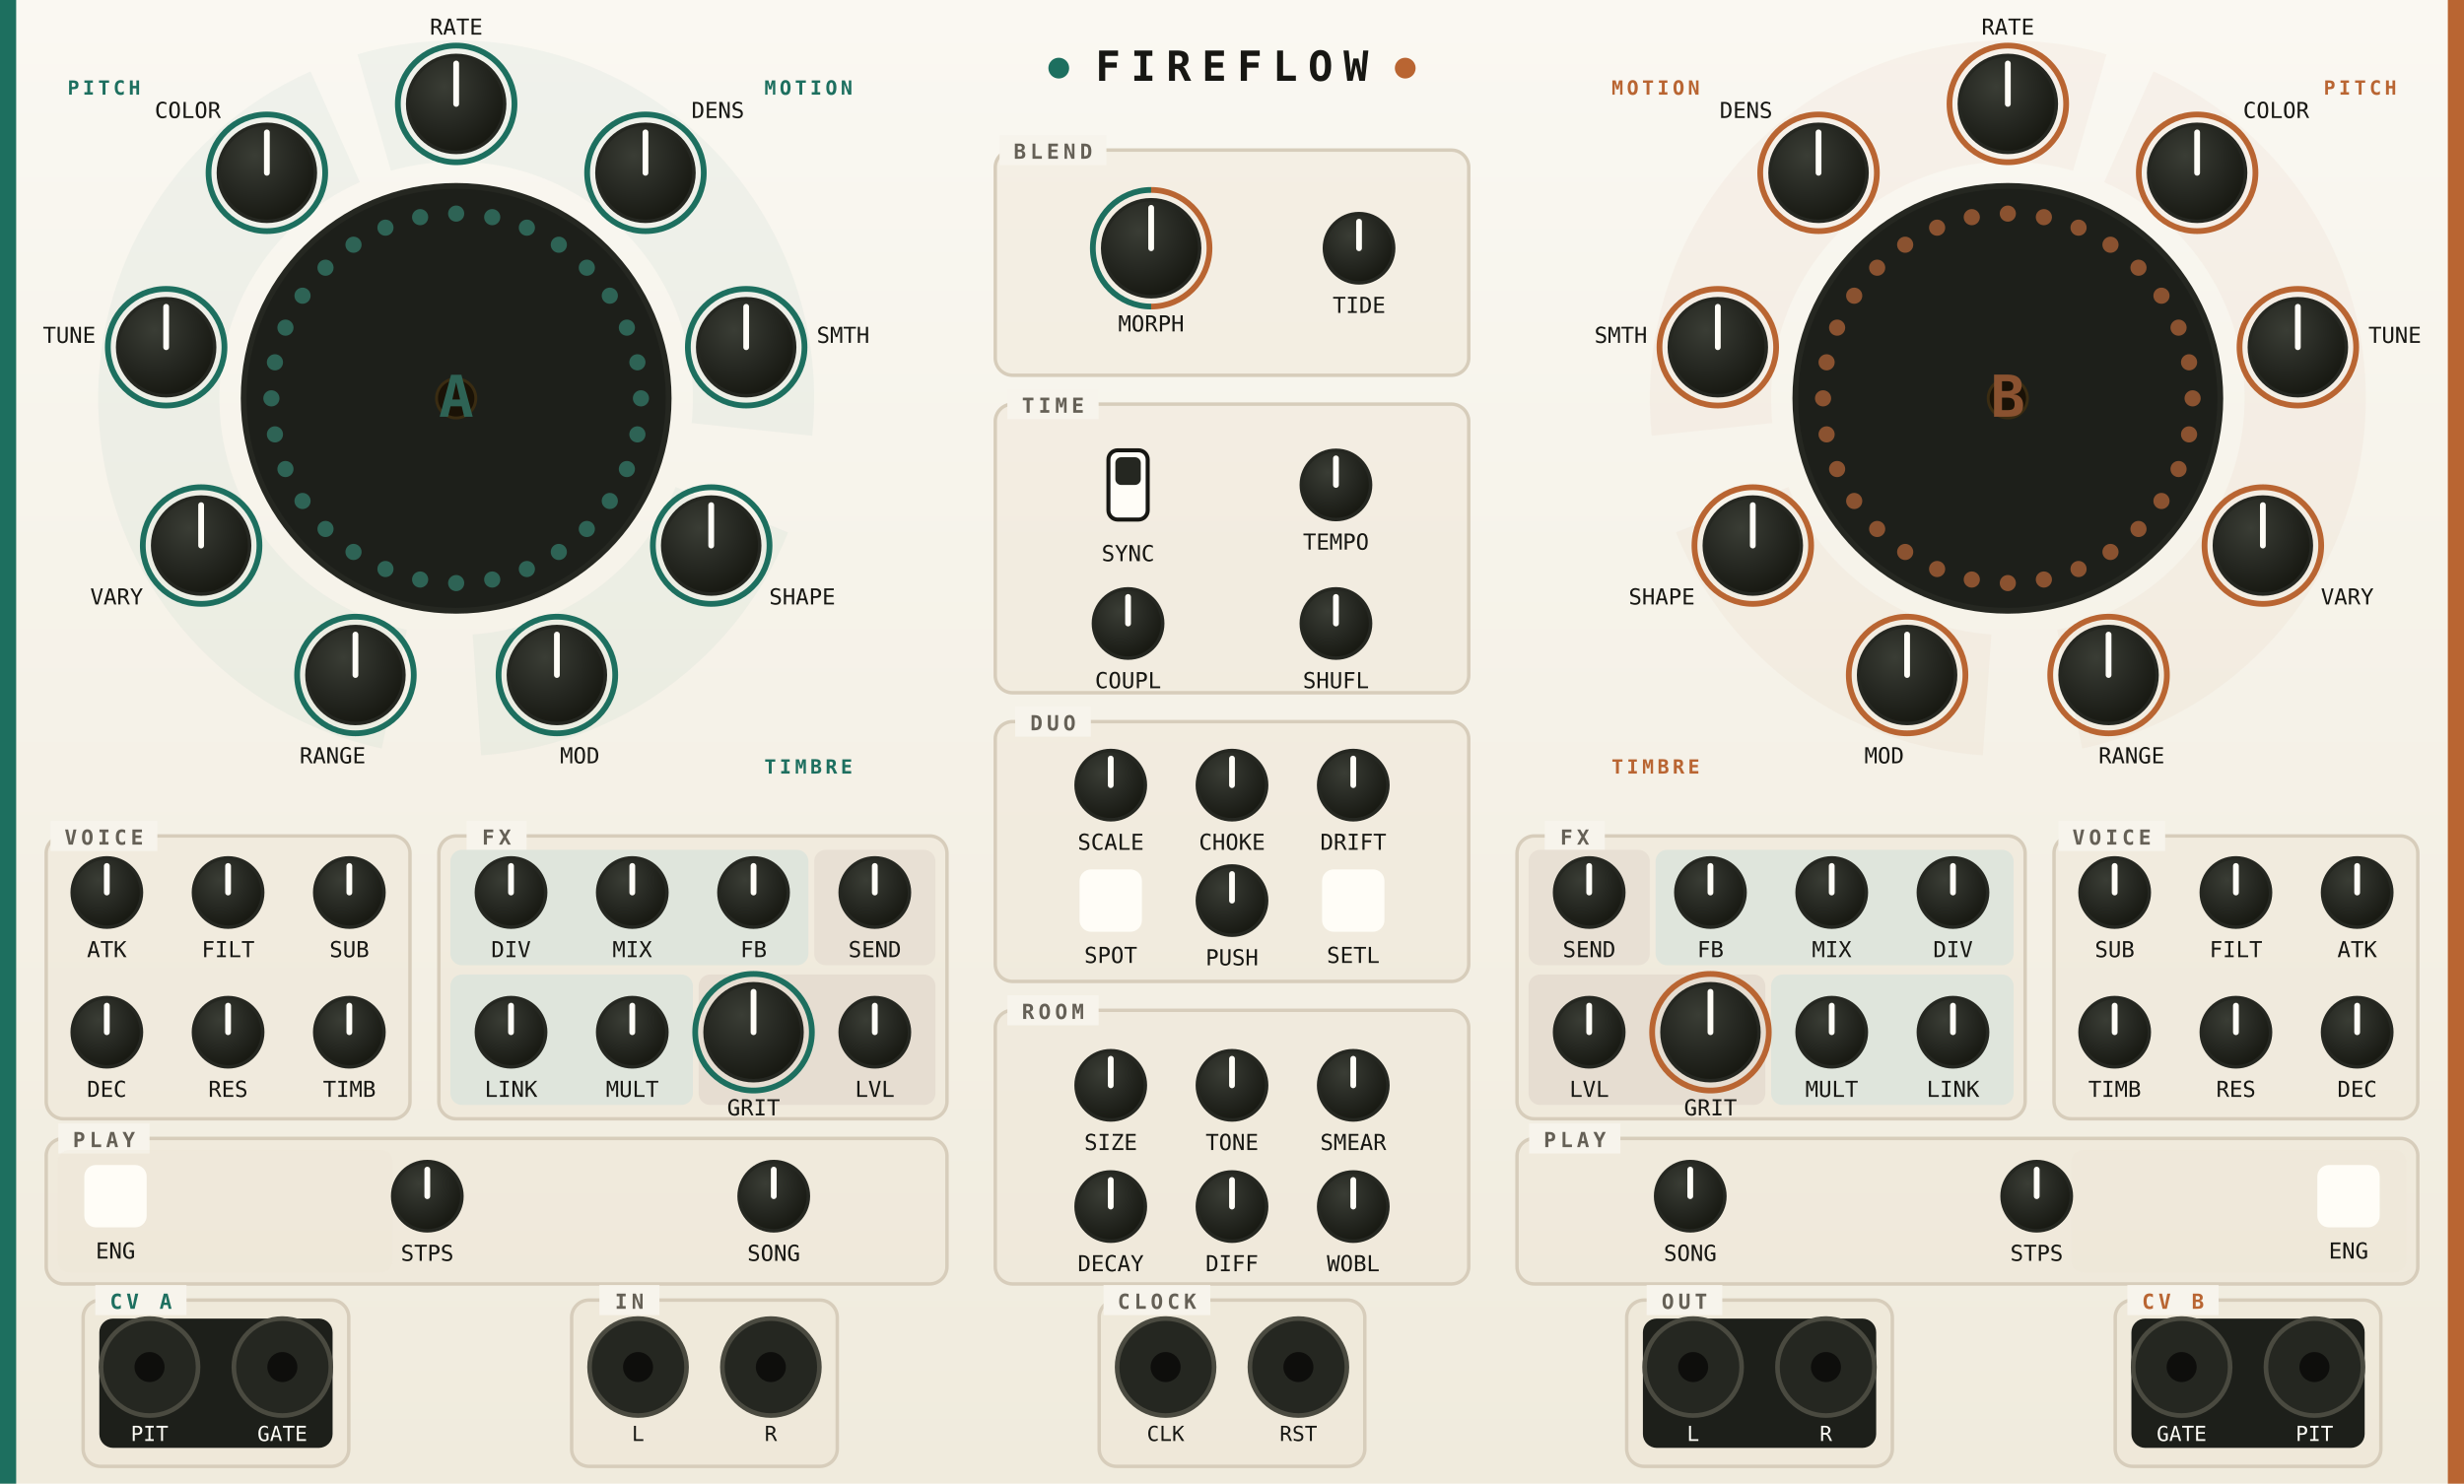
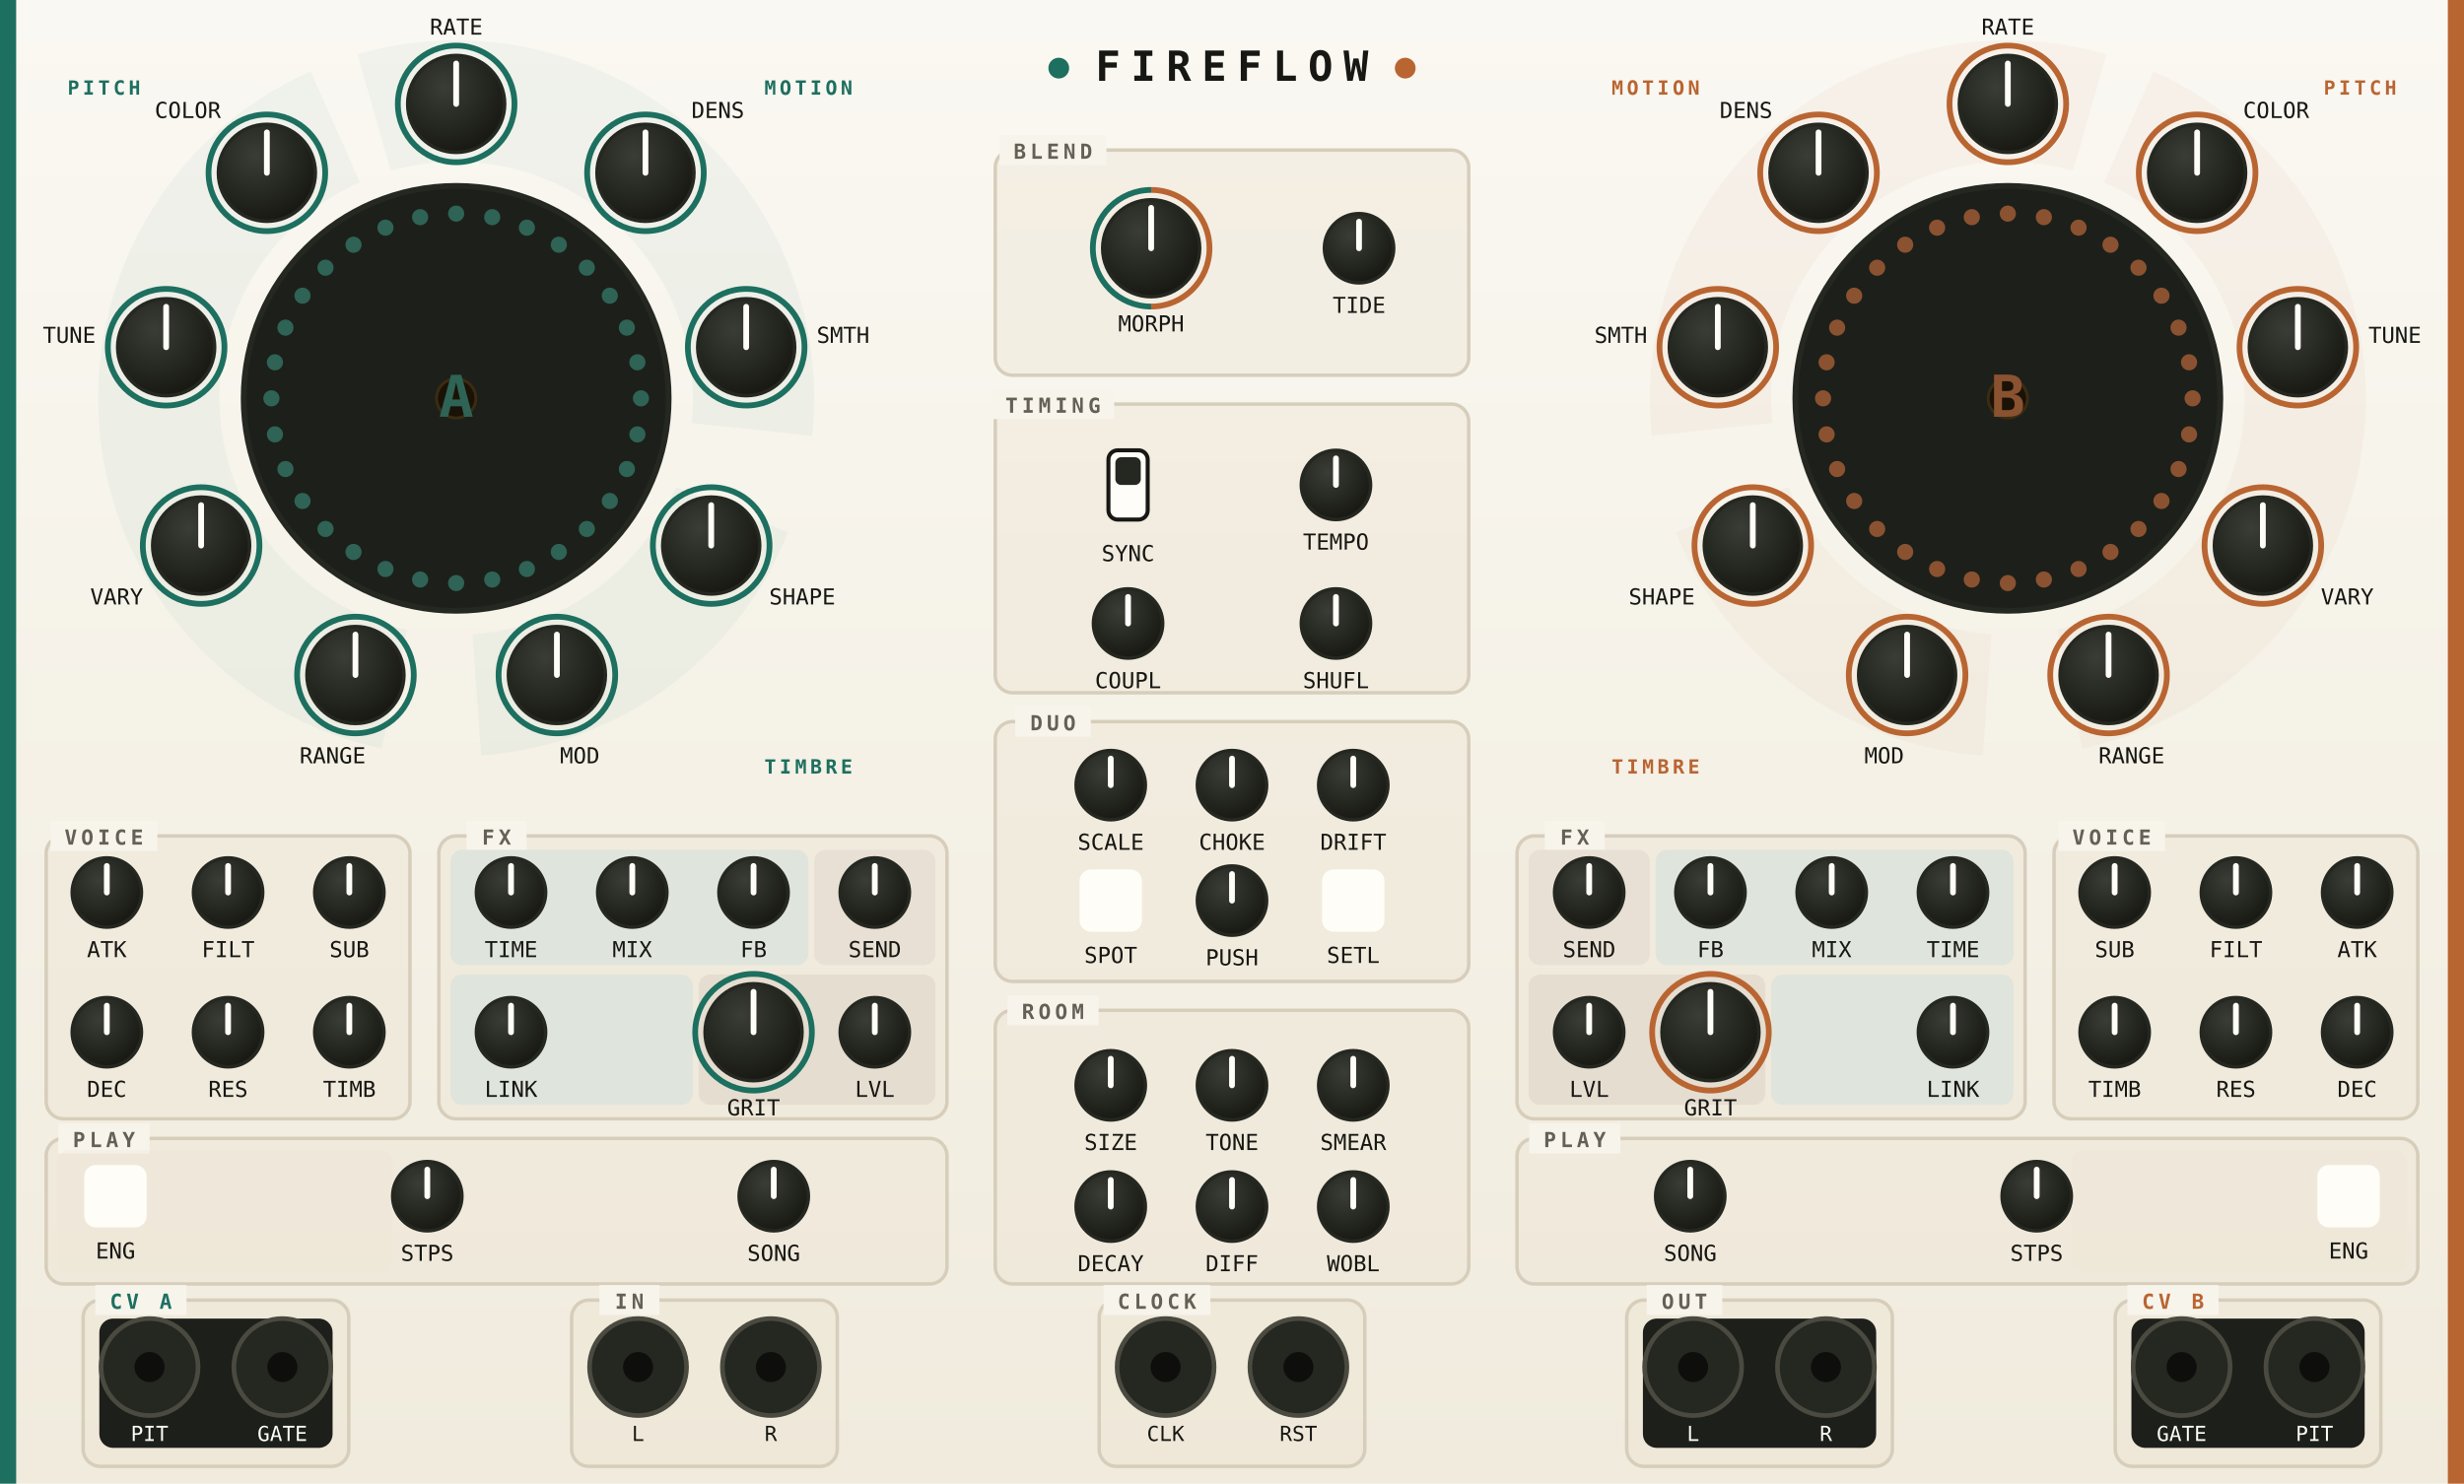
<svg xmlns="http://www.w3.org/2000/svg" width="213.360mm" height="128.500mm" viewBox="0 0 213.360 128.500">
  <defs>
    <radialGradient id="knobCap" cx="38%" cy="32%" r="75%">
      <stop offset="0%" stop-color="#3a3d35" />
      <stop offset="55%" stop-color="#252721" />
      <stop offset="100%" stop-color="#15160f" />
    </radialGradient>
    <linearGradient id="plate" x1="0" y1="0" x2="0" y2="1">
      <stop offset="0%" stop-color="#faf8f2" />
      <stop offset="100%" stop-color="#f0ebdd" />
    </linearGradient>
  </defs>
  <rect x="0" y="0" width="213.360" height="128.500" fill="url(#plate)" />
  <rect x="0" y="0" width="1.4" height="128.500" fill="#1d6f5f" />
  <rect x="211.960" y="0" width="1.4" height="128.500" fill="#b96532" />
  <path d="M 30.955 4.701 A 31.000 31.000 0 0 1 70.330 37.740 L 59.888 36.643 A 20.500 20.500 0 0 0 33.849 14.794 Z" fill="#1d6f5f" opacity="0.045" />
  <path d="M 68.243 46.113 A 31.000 31.000 0 0 1 41.662 65.424 L 40.930 54.950 A 20.500 20.500 0 0 0 58.507 42.179 Z" fill="#1d6f5f" opacity="0.045" />
  <path d="M 33.055 64.823 A 31.000 31.000 0 0 1 26.891 6.180 L 31.162 15.772 A 20.500 20.500 0 0 0 35.238 54.552 Z" fill="#1d6f5f" opacity="0.045" />
  <path d="M 143.030 37.740 A 31.000 31.000 0 0 1 182.405 4.701 L 179.511 14.794 A 20.500 20.500 0 0 0 153.472 36.643 Z" fill="#b96532" opacity="0.045" />
  <path d="M 171.698 65.424 A 31.000 31.000 0 0 1 145.117 46.113 L 154.853 42.179 A 20.500 20.500 0 0 0 172.430 54.950 Z" fill="#b96532" opacity="0.045" />
  <path d="M 186.469 6.180 A 31.000 31.000 0 0 1 180.305 64.823 L 178.122 54.552 A 20.500 20.500 0 0 0 182.198 15.772 Z" fill="#b96532" opacity="0.045" />
  <circle cx="39.500" cy="34.500" r="18.400" fill="#1d1f1a" stroke="#252721" stroke-width="0.5" />
  <circle cx="39.500" cy="18.500" r="0.7" fill="#2e6355" />
  <circle cx="42.621" cy="18.807" r="0.7" fill="#2e6355" />
  <circle cx="45.623" cy="19.718" r="0.7" fill="#2e6355" />
  <circle cx="48.389" cy="21.196" r="0.7" fill="#2e6355" />
  <circle cx="50.814" cy="23.186" r="0.7" fill="#2e6355" />
  <circle cx="52.804" cy="25.611" r="0.7" fill="#2e6355" />
  <circle cx="54.282" cy="28.377" r="0.7" fill="#2e6355" />
  <circle cx="55.193" cy="31.379" r="0.7" fill="#2e6355" />
  <circle cx="55.500" cy="34.500" r="0.7" fill="#2e6355" />
  <circle cx="55.193" cy="37.621" r="0.7" fill="#2e6355" />
  <circle cx="54.282" cy="40.623" r="0.7" fill="#2e6355" />
  <circle cx="52.804" cy="43.389" r="0.7" fill="#2e6355" />
  <circle cx="50.814" cy="45.814" r="0.7" fill="#2e6355" />
  <circle cx="48.389" cy="47.804" r="0.7" fill="#2e6355" />
  <circle cx="45.623" cy="49.282" r="0.7" fill="#2e6355" />
  <circle cx="42.621" cy="50.193" r="0.7" fill="#2e6355" />
  <circle cx="39.500" cy="50.500" r="0.7" fill="#2e6355" />
  <circle cx="36.379" cy="50.193" r="0.7" fill="#2e6355" />
  <circle cx="33.377" cy="49.282" r="0.7" fill="#2e6355" />
  <circle cx="30.611" cy="47.804" r="0.7" fill="#2e6355" />
  <circle cx="28.186" cy="45.814" r="0.7" fill="#2e6355" />
  <circle cx="26.196" cy="43.389" r="0.7" fill="#2e6355" />
  <circle cx="24.718" cy="40.623" r="0.7" fill="#2e6355" />
  <circle cx="23.807" cy="37.621" r="0.7" fill="#2e6355" />
  <circle cx="23.500" cy="34.500" r="0.7" fill="#2e6355" />
  <circle cx="23.807" cy="31.379" r="0.7" fill="#2e6355" />
  <circle cx="24.718" cy="28.377" r="0.7" fill="#2e6355" />
  <circle cx="26.196" cy="25.611" r="0.7" fill="#2e6355" />
  <circle cx="28.186" cy="23.186" r="0.7" fill="#2e6355" />
  <circle cx="30.611" cy="21.196" r="0.7" fill="#2e6355" />
  <circle cx="33.377" cy="19.718" r="0.7" fill="#2e6355" />
  <circle cx="36.379" cy="18.807" r="0.7" fill="#2e6355" />
  <circle cx="173.860" cy="34.500" r="18.400" fill="#1d1f1a" stroke="#252721" stroke-width="0.5" />
  <circle cx="173.860" cy="18.500" r="0.7" fill="#8a5230" />
  <circle cx="176.981" cy="18.807" r="0.7" fill="#8a5230" />
  <circle cx="179.983" cy="19.718" r="0.7" fill="#8a5230" />
  <circle cx="182.749" cy="21.196" r="0.7" fill="#8a5230" />
  <circle cx="185.174" cy="23.186" r="0.7" fill="#8a5230" />
  <circle cx="187.164" cy="25.611" r="0.7" fill="#8a5230" />
  <circle cx="188.642" cy="28.377" r="0.7" fill="#8a5230" />
  <circle cx="189.553" cy="31.379" r="0.7" fill="#8a5230" />
  <circle cx="189.860" cy="34.500" r="0.7" fill="#8a5230" />
  <circle cx="189.553" cy="37.621" r="0.7" fill="#8a5230" />
  <circle cx="188.642" cy="40.623" r="0.7" fill="#8a5230" />
  <circle cx="187.164" cy="43.389" r="0.7" fill="#8a5230" />
  <circle cx="185.174" cy="45.814" r="0.7" fill="#8a5230" />
  <circle cx="182.749" cy="47.804" r="0.7" fill="#8a5230" />
  <circle cx="179.983" cy="49.282" r="0.7" fill="#8a5230" />
  <circle cx="176.981" cy="50.193" r="0.7" fill="#8a5230" />
  <circle cx="173.860" cy="50.500" r="0.7" fill="#8a5230" />
  <circle cx="170.739" cy="50.193" r="0.7" fill="#8a5230" />
  <circle cx="167.737" cy="49.282" r="0.7" fill="#8a5230" />
  <circle cx="164.971" cy="47.804" r="0.7" fill="#8a5230" />
  <circle cx="162.546" cy="45.814" r="0.7" fill="#8a5230" />
  <circle cx="160.556" cy="43.389" r="0.7" fill="#8a5230" />
  <circle cx="159.078" cy="40.623" r="0.7" fill="#8a5230" />
  <circle cx="158.167" cy="37.621" r="0.7" fill="#8a5230" />
  <circle cx="157.860" cy="34.500" r="0.7" fill="#8a5230" />
  <circle cx="158.167" cy="31.379" r="0.7" fill="#8a5230" />
  <circle cx="159.078" cy="28.377" r="0.7" fill="#8a5230" />
  <circle cx="160.556" cy="25.611" r="0.7" fill="#8a5230" />
  <circle cx="162.546" cy="23.186" r="0.7" fill="#8a5230" />
  <circle cx="164.971" cy="21.196" r="0.7" fill="#8a5230" />
  <circle cx="167.737" cy="19.718" r="0.7" fill="#8a5230" />
  <circle cx="170.739" cy="18.807" r="0.7" fill="#8a5230" />
  <rect x="4.000" y="72.400" width="31.500" height="24.500" rx="1.5" fill="#ede5d6" fill-opacity="0.45" stroke="#d7cdbb" stroke-width="0.30" />
  <rect x="4.375" y="71.100" width="9.250" height="2.6" fill="#f7f4ec" />
  <rect x="38.000" y="72.400" width="44.000" height="24.500" rx="1.5" fill="#ede5d6" fill-opacity="0.45" stroke="#d7cdbb" stroke-width="0.30" />
  <rect x="40.400" y="71.100" width="5.200" height="2.6" fill="#f7f4ec" />
  <rect x="4.000" y="98.600" width="78.000" height="12.600" rx="1.5" fill="#ede5d6" fill-opacity="0.45" stroke="#d7cdbb" stroke-width="0.30" />
  <rect x="5.050" y="97.300" width="7.900" height="2.6" fill="#f7f4ec" />
  <rect x="177.860" y="72.400" width="31.500" height="24.500" rx="1.5" fill="#ede5d6" fill-opacity="0.45" stroke="#d7cdbb" stroke-width="0.30" />
  <rect x="178.235" y="71.100" width="9.250" height="2.6" fill="#f7f4ec" />
  <rect x="131.360" y="72.400" width="44.000" height="24.500" rx="1.5" fill="#ede5d6" fill-opacity="0.45" stroke="#d7cdbb" stroke-width="0.30" />
  <rect x="133.760" y="71.100" width="5.200" height="2.6" fill="#f7f4ec" />
  <rect x="131.360" y="98.600" width="78.000" height="12.600" rx="1.5" fill="#ede5d6" fill-opacity="0.45" stroke="#d7cdbb" stroke-width="0.30" />
  <rect x="132.410" y="97.300" width="7.900" height="2.6" fill="#f7f4ec" />
  <rect x="86.180" y="13.000" width="41.000" height="19.500" rx="1.5" fill="#ede5d6" fill-opacity="0.45" stroke="#d7cdbb" stroke-width="0.30" />
  <rect x="86.555" y="11.700" width="9.250" height="2.6" fill="#f7f4ec" />
  <rect x="86.180" y="35.000" width="41.000" height="25.000" rx="1.5" fill="#ede5d6" fill-opacity="0.45" stroke="#d7cdbb" stroke-width="0.30" />
-   <rect x="87.230" y="33.700" width="7.900" height="2.6" fill="#f7f4ec" />
+   <rect x="85.880" y="33.700" width="10.600" height="2.6" fill="#f7f4ec" />
  <rect x="86.180" y="62.500" width="41.000" height="22.500" rx="1.5" fill="#ede5d6" fill-opacity="0.45" stroke="#d7cdbb" stroke-width="0.30" />
  <rect x="87.905" y="61.200" width="6.550" height="2.6" fill="#f7f4ec" />
  <rect x="86.180" y="87.500" width="41.000" height="23.700" rx="1.5" fill="#ede5d6" fill-opacity="0.45" stroke="#d7cdbb" stroke-width="0.30" />
  <rect x="87.230" y="86.200" width="7.900" height="2.6" fill="#f7f4ec" />
  <rect x="7.200" y="112.600" width="23.000" height="14.400" rx="1.5" fill="#ede5d6" fill-opacity="0.45" stroke="#d7cdbb" stroke-width="0.30" />
  <rect x="8.250" y="111.300" width="7.900" height="2.6" fill="#f7f4ec" />
  <rect x="49.500" y="112.600" width="23.000" height="14.400" rx="1.5" fill="#ede5d6" fill-opacity="0.45" stroke="#d7cdbb" stroke-width="0.30" />
  <rect x="51.900" y="111.300" width="5.200" height="2.6" fill="#f7f4ec" />
  <rect x="95.180" y="112.600" width="23.000" height="14.400" rx="1.5" fill="#ede5d6" fill-opacity="0.45" stroke="#d7cdbb" stroke-width="0.30" />
  <rect x="95.555" y="111.300" width="9.250" height="2.6" fill="#f7f4ec" />
  <rect x="140.860" y="112.600" width="23.000" height="14.400" rx="1.5" fill="#ede5d6" fill-opacity="0.45" stroke="#d7cdbb" stroke-width="0.30" />
  <rect x="142.585" y="111.300" width="6.550" height="2.6" fill="#f7f4ec" />
  <rect x="183.160" y="112.600" width="23.000" height="14.400" rx="1.5" fill="#ede5d6" fill-opacity="0.45" stroke="#d7cdbb" stroke-width="0.30" />
  <rect x="184.210" y="111.300" width="7.900" height="2.6" fill="#f7f4ec" />
  <rect x="39.000" y="73.600" width="31.000" height="10.000" rx="1.0" fill="#dfe5dc" />
  <rect x="70.500" y="73.600" width="10.500" height="10.000" rx="1.0" fill="#e8e0d4" />
  <rect x="39.000" y="84.400" width="21.000" height="11.300" rx="1.0" fill="#dfe5dc" />
  <rect x="60.500" y="84.400" width="20.500" height="11.300" rx="1.0" fill="#e6ddd1" />
  <rect x="143.360" y="73.600" width="31.000" height="10.000" rx="1.0" fill="#dfe5dc" />
  <rect x="132.360" y="73.600" width="10.500" height="10.000" rx="1.0" fill="#e8e0d4" />
  <rect x="153.360" y="84.400" width="21.000" height="11.300" rx="1.0" fill="#dfe5dc" />
  <rect x="132.360" y="84.400" width="20.500" height="11.300" rx="1.0" fill="#e6ddd1" />
  <rect x="5.000" y="99.600" width="29.000" height="10.600" rx="1.0" fill="#ede5d6" fill-opacity="0.25" />
  <rect x="179.360" y="99.600" width="29.000" height="10.600" rx="1.0" fill="#ede5d6" fill-opacity="0.25" />
  <rect x="8.600" y="114.200" width="20.200" height="11.200" rx="1.2" fill="#1d1f1a" />
  <rect x="142.260" y="114.200" width="20.200" height="11.200" rx="1.2" fill="#1d1f1a" />
  <rect x="184.560" y="114.200" width="20.200" height="11.200" rx="1.2" fill="#1d1f1a" />
  <circle cx="91.680" cy="5.9" r="0.9" fill="#1d6f5f" />
  <circle cx="121.680" cy="5.9" r="0.9" fill="#b96532" />
  <circle cx="39.500" cy="9.000" r="5.050" fill="none" stroke="#1d6f5f" stroke-width="0.5" />
  <circle cx="39.500" cy="9.000" r="4.200" fill="url(#knobCap)" stroke="#252721" stroke-width="0.3" />
  <line x1="39.500" y1="9.000" x2="39.500" y2="5.500" stroke="#fffdf7" stroke-width="0.5" stroke-linecap="round" />
  <text x="39.500" y="3.000" fill="#171713" text-anchor="middle" font-family="monospace" font-size="1.9">RATE</text>
  <circle cx="61.584" cy="47.250" r="5.050" fill="none" stroke="#1d6f5f" stroke-width="0.5" />
  <circle cx="61.584" cy="47.250" r="4.200" fill="url(#knobCap)" stroke="#252721" stroke-width="0.3" />
  <line x1="61.584" y1="47.250" x2="61.584" y2="43.750" stroke="#fffdf7" stroke-width="0.5" stroke-linecap="round" />
  <text x="66.607" y="52.350" fill="#171713" text-anchor="start" font-family="monospace" font-size="1.9">SHAPE</text>
  <circle cx="55.891" cy="14.966" r="5.050" fill="none" stroke="#1d6f5f" stroke-width="0.5" />
  <circle cx="55.891" cy="14.966" r="4.200" fill="url(#knobCap)" stroke="#252721" stroke-width="0.3" />
  <line x1="55.891" y1="14.966" x2="55.891" y2="11.466" stroke="#fffdf7" stroke-width="0.5" stroke-linecap="round" />
  <text x="59.876" y="10.216" fill="#171713" text-anchor="start" font-family="monospace" font-size="1.9">DENS</text>
  <circle cx="64.613" cy="30.072" r="5.050" fill="none" stroke="#1d6f5f" stroke-width="0.5" />
  <circle cx="64.613" cy="30.072" r="4.200" fill="url(#knobCap)" stroke="#252721" stroke-width="0.3" />
  <line x1="64.613" y1="30.072" x2="64.613" y2="26.572" stroke="#fffdf7" stroke-width="0.5" stroke-linecap="round" />
  <text x="70.718" y="29.695" fill="#171713" text-anchor="start" font-family="monospace" font-size="1.9">SMTH</text>
  <circle cx="30.778" cy="58.462" r="5.050" fill="none" stroke="#1d6f5f" stroke-width="0.5" />
  <circle cx="30.778" cy="58.462" r="4.200" fill="url(#knobCap)" stroke="#252721" stroke-width="0.3" />
  <line x1="30.778" y1="58.462" x2="30.778" y2="54.962" stroke="#fffdf7" stroke-width="0.5" stroke-linecap="round" />
  <text x="28.795" y="66.112" fill="#171713" text-anchor="middle" font-family="monospace" font-size="1.9">RANGE</text>
  <circle cx="17.416" cy="47.250" r="5.050" fill="none" stroke="#1d6f5f" stroke-width="0.5" />
  <circle cx="17.416" cy="47.250" r="4.200" fill="url(#knobCap)" stroke="#252721" stroke-width="0.3" />
  <line x1="17.416" y1="47.250" x2="17.416" y2="43.750" stroke="#fffdf7" stroke-width="0.5" stroke-linecap="round" />
  <text x="12.393" y="52.350" fill="#171713" text-anchor="end" font-family="monospace" font-size="1.9">VARY</text>
  <circle cx="48.222" cy="58.462" r="5.050" fill="none" stroke="#1d6f5f" stroke-width="0.5" />
  <circle cx="48.222" cy="58.462" r="4.200" fill="url(#knobCap)" stroke="#252721" stroke-width="0.3" />
  <line x1="48.222" y1="58.462" x2="48.222" y2="54.962" stroke="#fffdf7" stroke-width="0.5" stroke-linecap="round" />
  <text x="50.205" y="66.112" fill="#171713" text-anchor="middle" font-family="monospace" font-size="1.9">MOD</text>
  <circle cx="14.387" cy="30.072" r="5.050" fill="none" stroke="#1d6f5f" stroke-width="0.5" />
  <circle cx="14.387" cy="30.072" r="4.200" fill="url(#knobCap)" stroke="#252721" stroke-width="0.3" />
  <line x1="14.387" y1="30.072" x2="14.387" y2="26.572" stroke="#fffdf7" stroke-width="0.5" stroke-linecap="round" />
  <text x="8.282" y="29.695" fill="#171713" text-anchor="end" font-family="monospace" font-size="1.9">TUNE</text>
  <circle cx="9.250" cy="77.300" r="3.000" fill="url(#knobCap)" stroke="#252721" stroke-width="0.3" />
  <line x1="9.250" y1="77.300" x2="9.250" y2="75.000" stroke="#fffdf7" stroke-width="0.5" stroke-linecap="round" />
  <text x="9.250" y="82.900" fill="#171713" text-anchor="middle" font-family="monospace" font-size="1.9">ATK</text>
  <circle cx="9.250" cy="89.400" r="3.000" fill="url(#knobCap)" stroke="#252721" stroke-width="0.3" />
  <line x1="9.250" y1="89.400" x2="9.250" y2="87.100" stroke="#fffdf7" stroke-width="0.5" stroke-linecap="round" />
  <text x="9.250" y="95.000" fill="#171713" text-anchor="middle" font-family="monospace" font-size="1.9">DEC</text>
  <circle cx="19.750" cy="89.400" r="3.000" fill="url(#knobCap)" stroke="#252721" stroke-width="0.3" />
  <line x1="19.750" y1="89.400" x2="19.750" y2="87.100" stroke="#fffdf7" stroke-width="0.5" stroke-linecap="round" />
  <text x="19.750" y="95.000" fill="#171713" text-anchor="middle" font-family="monospace" font-size="1.9">RES</text>
  <circle cx="30.250" cy="77.300" r="3.000" fill="url(#knobCap)" stroke="#252721" stroke-width="0.3" />
  <line x1="30.250" y1="77.300" x2="30.250" y2="75.000" stroke="#fffdf7" stroke-width="0.5" stroke-linecap="round" />
  <text x="30.250" y="82.900" fill="#171713" text-anchor="middle" font-family="monospace" font-size="1.9">SUB</text>
  <circle cx="30.250" cy="89.400" r="3.000" fill="url(#knobCap)" stroke="#252721" stroke-width="0.3" />
  <line x1="30.250" y1="89.400" x2="30.250" y2="87.100" stroke="#fffdf7" stroke-width="0.5" stroke-linecap="round" />
  <text x="30.250" y="95.000" fill="#171713" text-anchor="middle" font-family="monospace" font-size="1.9">TIMB</text>
  <circle cx="54.750" cy="77.300" r="3.000" fill="url(#knobCap)" stroke="#252721" stroke-width="0.3" />
  <line x1="54.750" y1="77.300" x2="54.750" y2="75.000" stroke="#fffdf7" stroke-width="0.5" stroke-linecap="round" />
  <text x="54.750" y="82.900" fill="#171713" text-anchor="middle" font-family="monospace" font-size="1.9">MIX</text>
  <circle cx="65.250" cy="89.400" r="5.050" fill="none" stroke="#1d6f5f" stroke-width="0.5" />
  <circle cx="65.250" cy="89.400" r="4.200" fill="url(#knobCap)" stroke="#252721" stroke-width="0.3" />
  <line x1="65.250" y1="89.400" x2="65.250" y2="85.900" stroke="#fffdf7" stroke-width="0.5" stroke-linecap="round" />
  <text x="65.250" y="96.600" fill="#171713" text-anchor="middle" font-family="monospace" font-size="1.9">GRIT</text>
  <circle cx="75.750" cy="89.400" r="3.000" fill="url(#knobCap)" stroke="#252721" stroke-width="0.3" />
  <line x1="75.750" y1="89.400" x2="75.750" y2="87.100" stroke="#fffdf7" stroke-width="0.5" stroke-linecap="round" />
  <text x="75.750" y="95.000" fill="#171713" text-anchor="middle" font-family="monospace" font-size="1.9">LVL</text>
  <circle cx="37.000" cy="103.600" r="3.000" fill="url(#knobCap)" stroke="#252721" stroke-width="0.3" />
  <line x1="37.000" y1="103.600" x2="37.000" y2="101.300" stroke="#fffdf7" stroke-width="0.5" stroke-linecap="round" />
  <text x="37.000" y="109.200" fill="#171713" text-anchor="middle" font-family="monospace" font-size="1.9">STPS</text>
  <rect x="7.300" y="100.900" width="5.400" height="5.400" rx="1.0" fill="#fffdf7" />
  <text x="10.000" y="109.000" fill="#171713" text-anchor="middle" font-family="monospace" font-size="1.9">ENG</text>
  <circle cx="67.000" cy="103.600" r="3.000" fill="url(#knobCap)" stroke="#252721" stroke-width="0.3" />
  <line x1="67.000" y1="103.600" x2="67.000" y2="101.300" stroke="#fffdf7" stroke-width="0.5" stroke-linecap="round" />
  <text x="67.000" y="109.200" fill="#171713" text-anchor="middle" font-family="monospace" font-size="1.9">SONG</text>
  <circle cx="173.860" cy="9.000" r="5.050" fill="none" stroke="#b96532" stroke-width="0.5" />
  <circle cx="173.860" cy="9.000" r="4.200" fill="url(#knobCap)" stroke="#252721" stroke-width="0.3" />
  <line x1="173.860" y1="9.000" x2="173.860" y2="5.500" stroke="#fffdf7" stroke-width="0.5" stroke-linecap="round" />
  <text x="173.860" y="3.000" fill="#171713" text-anchor="middle" font-family="monospace" font-size="1.9">RATE</text>
  <circle cx="151.776" cy="47.250" r="5.050" fill="none" stroke="#b96532" stroke-width="0.5" />
  <circle cx="151.776" cy="47.250" r="4.200" fill="url(#knobCap)" stroke="#252721" stroke-width="0.3" />
  <line x1="151.776" y1="47.250" x2="151.776" y2="43.750" stroke="#fffdf7" stroke-width="0.5" stroke-linecap="round" />
  <text x="146.753" y="52.350" fill="#171713" text-anchor="end" font-family="monospace" font-size="1.9">SHAPE</text>
  <circle cx="157.469" cy="14.966" r="5.050" fill="none" stroke="#b96532" stroke-width="0.5" />
  <circle cx="157.469" cy="14.966" r="4.200" fill="url(#knobCap)" stroke="#252721" stroke-width="0.3" />
  <line x1="157.469" y1="14.966" x2="157.469" y2="11.466" stroke="#fffdf7" stroke-width="0.5" stroke-linecap="round" />
  <text x="153.484" y="10.216" fill="#171713" text-anchor="end" font-family="monospace" font-size="1.9">DENS</text>
  <circle cx="148.747" cy="30.072" r="5.050" fill="none" stroke="#b96532" stroke-width="0.5" />
  <circle cx="148.747" cy="30.072" r="4.200" fill="url(#knobCap)" stroke="#252721" stroke-width="0.3" />
  <line x1="148.747" y1="30.072" x2="148.747" y2="26.572" stroke="#fffdf7" stroke-width="0.5" stroke-linecap="round" />
  <text x="142.642" y="29.695" fill="#171713" text-anchor="end" font-family="monospace" font-size="1.9">SMTH</text>
  <circle cx="182.582" cy="58.462" r="5.050" fill="none" stroke="#b96532" stroke-width="0.5" />
  <circle cx="182.582" cy="58.462" r="4.200" fill="url(#knobCap)" stroke="#252721" stroke-width="0.3" />
  <line x1="182.582" y1="58.462" x2="182.582" y2="54.962" stroke="#fffdf7" stroke-width="0.5" stroke-linecap="round" />
  <text x="184.565" y="66.112" fill="#171713" text-anchor="middle" font-family="monospace" font-size="1.9">RANGE</text>
  <circle cx="195.944" cy="47.250" r="5.050" fill="none" stroke="#b96532" stroke-width="0.5" />
  <circle cx="195.944" cy="47.250" r="4.200" fill="url(#knobCap)" stroke="#252721" stroke-width="0.3" />
  <line x1="195.944" y1="47.250" x2="195.944" y2="43.750" stroke="#fffdf7" stroke-width="0.5" stroke-linecap="round" />
  <text x="200.967" y="52.350" fill="#171713" text-anchor="start" font-family="monospace" font-size="1.9">VARY</text>
  <circle cx="165.138" cy="58.462" r="5.050" fill="none" stroke="#b96532" stroke-width="0.5" />
  <circle cx="165.138" cy="58.462" r="4.200" fill="url(#knobCap)" stroke="#252721" stroke-width="0.3" />
  <line x1="165.138" y1="58.462" x2="165.138" y2="54.962" stroke="#fffdf7" stroke-width="0.5" stroke-linecap="round" />
  <text x="163.155" y="66.112" fill="#171713" text-anchor="middle" font-family="monospace" font-size="1.9">MOD</text>
  <circle cx="198.973" cy="30.072" r="5.050" fill="none" stroke="#b96532" stroke-width="0.5" />
  <circle cx="198.973" cy="30.072" r="4.200" fill="url(#knobCap)" stroke="#252721" stroke-width="0.3" />
  <line x1="198.973" y1="30.072" x2="198.973" y2="26.572" stroke="#fffdf7" stroke-width="0.5" stroke-linecap="round" />
  <text x="205.078" y="29.695" fill="#171713" text-anchor="start" font-family="monospace" font-size="1.9">TUNE</text>
  <circle cx="204.110" cy="77.300" r="3.000" fill="url(#knobCap)" stroke="#252721" stroke-width="0.3" />
  <line x1="204.110" y1="77.300" x2="204.110" y2="75.000" stroke="#fffdf7" stroke-width="0.5" stroke-linecap="round" />
  <text x="204.110" y="82.900" fill="#171713" text-anchor="middle" font-family="monospace" font-size="1.9">ATK</text>
  <circle cx="204.110" cy="89.400" r="3.000" fill="url(#knobCap)" stroke="#252721" stroke-width="0.3" />
  <line x1="204.110" y1="89.400" x2="204.110" y2="87.100" stroke="#fffdf7" stroke-width="0.5" stroke-linecap="round" />
  <text x="204.110" y="95.000" fill="#171713" text-anchor="middle" font-family="monospace" font-size="1.9">DEC</text>
  <circle cx="193.610" cy="89.400" r="3.000" fill="url(#knobCap)" stroke="#252721" stroke-width="0.3" />
  <line x1="193.610" y1="89.400" x2="193.610" y2="87.100" stroke="#fffdf7" stroke-width="0.5" stroke-linecap="round" />
  <text x="193.610" y="95.000" fill="#171713" text-anchor="middle" font-family="monospace" font-size="1.9">RES</text>
  <circle cx="183.110" cy="77.300" r="3.000" fill="url(#knobCap)" stroke="#252721" stroke-width="0.3" />
  <line x1="183.110" y1="77.300" x2="183.110" y2="75.000" stroke="#fffdf7" stroke-width="0.5" stroke-linecap="round" />
  <text x="183.110" y="82.900" fill="#171713" text-anchor="middle" font-family="monospace" font-size="1.9">SUB</text>
  <circle cx="183.110" cy="89.400" r="3.000" fill="url(#knobCap)" stroke="#252721" stroke-width="0.3" />
  <line x1="183.110" y1="89.400" x2="183.110" y2="87.100" stroke="#fffdf7" stroke-width="0.5" stroke-linecap="round" />
  <text x="183.110" y="95.000" fill="#171713" text-anchor="middle" font-family="monospace" font-size="1.9">TIMB</text>
  <circle cx="158.610" cy="77.300" r="3.000" fill="url(#knobCap)" stroke="#252721" stroke-width="0.3" />
  <line x1="158.610" y1="77.300" x2="158.610" y2="75.000" stroke="#fffdf7" stroke-width="0.5" stroke-linecap="round" />
  <text x="158.610" y="82.900" fill="#171713" text-anchor="middle" font-family="monospace" font-size="1.9">MIX</text>
  <circle cx="148.110" cy="89.400" r="5.050" fill="none" stroke="#b96532" stroke-width="0.5" />
  <circle cx="148.110" cy="89.400" r="4.200" fill="url(#knobCap)" stroke="#252721" stroke-width="0.3" />
  <line x1="148.110" y1="89.400" x2="148.110" y2="85.900" stroke="#fffdf7" stroke-width="0.5" stroke-linecap="round" />
  <text x="148.110" y="96.600" fill="#171713" text-anchor="middle" font-family="monospace" font-size="1.9">GRIT</text>
  <circle cx="137.610" cy="89.400" r="3.000" fill="url(#knobCap)" stroke="#252721" stroke-width="0.3" />
  <line x1="137.610" y1="89.400" x2="137.610" y2="87.100" stroke="#fffdf7" stroke-width="0.5" stroke-linecap="round" />
  <text x="137.610" y="95.000" fill="#171713" text-anchor="middle" font-family="monospace" font-size="1.9">LVL</text>
  <circle cx="176.360" cy="103.600" r="3.000" fill="url(#knobCap)" stroke="#252721" stroke-width="0.3" />
  <line x1="176.360" y1="103.600" x2="176.360" y2="101.300" stroke="#fffdf7" stroke-width="0.5" stroke-linecap="round" />
  <text x="176.360" y="109.200" fill="#171713" text-anchor="middle" font-family="monospace" font-size="1.9">STPS</text>
  <rect x="200.660" y="100.900" width="5.400" height="5.400" rx="1.0" fill="#fffdf7" />
  <text x="203.360" y="109.000" fill="#171713" text-anchor="middle" font-family="monospace" font-size="1.9">ENG</text>
  <circle cx="146.360" cy="103.600" r="3.000" fill="url(#knobCap)" stroke="#252721" stroke-width="0.3" />
  <line x1="146.360" y1="103.600" x2="146.360" y2="101.300" stroke="#fffdf7" stroke-width="0.5" stroke-linecap="round" />
  <text x="146.360" y="109.200" fill="#171713" text-anchor="middle" font-family="monospace" font-size="1.9">SONG</text>
  <path d="M 99.680 16.450 A 5.050 5.050 0 0 0 99.680 26.550" fill="none" stroke="#1d6f5f" stroke-width="0.5" />
  <path d="M 99.680 16.450 A 5.050 5.050 0 0 1 99.680 26.550" fill="none" stroke="#b96532" stroke-width="0.5" />
  <circle cx="99.680" cy="21.500" r="4.200" fill="url(#knobCap)" stroke="#252721" stroke-width="0.3" />
  <line x1="99.680" y1="21.500" x2="99.680" y2="18.000" stroke="#fffdf7" stroke-width="0.5" stroke-linecap="round" />
  <text x="99.680" y="28.700" fill="#171713" text-anchor="middle" font-family="monospace" font-size="1.9">MORPH</text>
  <rect x="95.980" y="39.000" width="3.4" height="6.0" rx="0.8" fill="#fffdf7" stroke="#171713" stroke-width="0.35" />
  <rect x="96.580" y="39.600" width="2.2" height="2.4" rx="0.5" fill="#252721" />
  <text x="97.680" y="48.600" fill="#171713" text-anchor="middle" font-family="monospace" font-size="1.9">SYNC</text>
  <circle cx="115.680" cy="42.000" r="3.000" fill="url(#knobCap)" stroke="#252721" stroke-width="0.3" />
  <line x1="115.680" y1="42.000" x2="115.680" y2="39.700" stroke="#fffdf7" stroke-width="0.5" stroke-linecap="round" />
  <text x="115.680" y="47.600" fill="#171713" text-anchor="middle" font-family="monospace" font-size="1.9">TEMPO</text>
  <circle cx="97.680" cy="54.000" r="3.000" fill="url(#knobCap)" stroke="#252721" stroke-width="0.3" />
  <line x1="97.680" y1="54.000" x2="97.680" y2="51.700" stroke="#fffdf7" stroke-width="0.5" stroke-linecap="round" />
  <text x="97.680" y="59.600" fill="#171713" text-anchor="middle" font-family="monospace" font-size="1.9">COUPL</text>
  <circle cx="96.180" cy="68.000" r="3.000" fill="url(#knobCap)" stroke="#252721" stroke-width="0.3" />
  <line x1="96.180" y1="68.000" x2="96.180" y2="65.700" stroke="#fffdf7" stroke-width="0.5" stroke-linecap="round" />
  <text x="96.180" y="73.600" fill="#171713" text-anchor="middle" font-family="monospace" font-size="1.9">SCALE</text>
  <circle cx="117.180" cy="68.000" r="3.000" fill="url(#knobCap)" stroke="#252721" stroke-width="0.3" />
  <line x1="117.180" y1="68.000" x2="117.180" y2="65.700" stroke="#fffdf7" stroke-width="0.5" stroke-linecap="round" />
  <text x="117.180" y="73.600" fill="#171713" text-anchor="middle" font-family="monospace" font-size="1.9">DRIFT</text>
  <rect x="93.480" y="75.300" width="5.400" height="5.400" rx="1.0" fill="#fffdf7" />
  <text x="96.180" y="83.400" fill="#171713" text-anchor="middle" font-family="monospace" font-size="1.9">SPOT</text>
  <circle cx="106.680" cy="78.000" r="3.000" fill="url(#knobCap)" stroke="#252721" stroke-width="0.3" />
  <line x1="106.680" y1="78.000" x2="106.680" y2="75.700" stroke="#fffdf7" stroke-width="0.5" stroke-linecap="round" />
  <text x="106.680" y="83.600" fill="#171713" text-anchor="middle" font-family="monospace" font-size="1.9">PUSH</text>
  <rect x="114.480" y="75.300" width="5.400" height="5.400" rx="1.0" fill="#fffdf7" />
  <text x="117.180" y="83.400" fill="#171713" text-anchor="middle" font-family="monospace" font-size="1.9">SETL</text>
  <circle cx="96.180" cy="94.000" r="3.000" fill="url(#knobCap)" stroke="#252721" stroke-width="0.3" />
  <line x1="96.180" y1="94.000" x2="96.180" y2="91.700" stroke="#fffdf7" stroke-width="0.5" stroke-linecap="round" />
  <text x="96.180" y="99.600" fill="#171713" text-anchor="middle" font-family="monospace" font-size="1.9">SIZE</text>
  <circle cx="96.180" cy="104.500" r="3.000" fill="url(#knobCap)" stroke="#252721" stroke-width="0.3" />
  <line x1="96.180" y1="104.500" x2="96.180" y2="102.200" stroke="#fffdf7" stroke-width="0.5" stroke-linecap="round" />
  <text x="96.180" y="110.100" fill="#171713" text-anchor="middle" font-family="monospace" font-size="1.9">DECAY</text>
  <circle cx="106.680" cy="94.000" r="3.000" fill="url(#knobCap)" stroke="#252721" stroke-width="0.3" />
  <line x1="106.680" y1="94.000" x2="106.680" y2="91.700" stroke="#fffdf7" stroke-width="0.5" stroke-linecap="round" />
  <text x="106.680" y="99.600" fill="#171713" text-anchor="middle" font-family="monospace" font-size="1.9">TONE</text>
  <circle cx="106.680" cy="104.500" r="3.000" fill="url(#knobCap)" stroke="#252721" stroke-width="0.3" />
  <line x1="106.680" y1="104.500" x2="106.680" y2="102.200" stroke="#fffdf7" stroke-width="0.5" stroke-linecap="round" />
  <text x="106.680" y="110.100" fill="#171713" text-anchor="middle" font-family="monospace" font-size="1.9">DIFF</text>
  <circle cx="117.180" cy="94.000" r="3.000" fill="url(#knobCap)" stroke="#252721" stroke-width="0.3" />
  <line x1="117.180" y1="94.000" x2="117.180" y2="91.700" stroke="#fffdf7" stroke-width="0.5" stroke-linecap="round" />
  <text x="117.180" y="99.600" fill="#171713" text-anchor="middle" font-family="monospace" font-size="1.9">SMEAR</text>
  <circle cx="117.180" cy="104.500" r="3.000" fill="url(#knobCap)" stroke="#252721" stroke-width="0.3" />
  <line x1="117.180" y1="104.500" x2="117.180" y2="102.200" stroke="#fffdf7" stroke-width="0.5" stroke-linecap="round" />
  <text x="117.180" y="110.100" fill="#171713" text-anchor="middle" font-family="monospace" font-size="1.9">WOBL</text>
  <circle cx="106.680" cy="68.000" r="3.000" fill="url(#knobCap)" stroke="#252721" stroke-width="0.3" />
  <line x1="106.680" y1="68.000" x2="106.680" y2="65.700" stroke="#fffdf7" stroke-width="0.5" stroke-linecap="round" />
  <text x="106.680" y="73.600" fill="#171713" text-anchor="middle" font-family="monospace" font-size="1.9">CHOKE</text>
  <circle cx="19.750" cy="77.300" r="3.000" fill="url(#knobCap)" stroke="#252721" stroke-width="0.3" />
  <line x1="19.750" y1="77.300" x2="19.750" y2="75.000" stroke="#fffdf7" stroke-width="0.5" stroke-linecap="round" />
  <text x="19.750" y="82.900" fill="#171713" text-anchor="middle" font-family="monospace" font-size="1.9">FILT</text>
  <circle cx="193.610" cy="77.300" r="3.000" fill="url(#knobCap)" stroke="#252721" stroke-width="0.3" />
  <line x1="193.610" y1="77.300" x2="193.610" y2="75.000" stroke="#fffdf7" stroke-width="0.5" stroke-linecap="round" />
  <text x="193.610" y="82.900" fill="#171713" text-anchor="middle" font-family="monospace" font-size="1.9">FILT</text>
  <circle cx="117.680" cy="21.500" r="3.000" fill="url(#knobCap)" stroke="#252721" stroke-width="0.3" />
  <line x1="117.680" y1="21.500" x2="117.680" y2="19.200" stroke="#fffdf7" stroke-width="0.5" stroke-linecap="round" />
  <text x="117.680" y="27.100" fill="#171713" text-anchor="middle" font-family="monospace" font-size="1.9">TIDE</text>
  <circle cx="44.250" cy="77.300" r="3.000" fill="url(#knobCap)" stroke="#252721" stroke-width="0.3" />
  <line x1="44.250" y1="77.300" x2="44.250" y2="75.000" stroke="#fffdf7" stroke-width="0.5" stroke-linecap="round" />
-   <text x="44.250" y="82.900" fill="#171713" text-anchor="middle" font-family="monospace" font-size="1.9">DIV</text>
+   <text x="44.250" y="82.900" fill="#171713" text-anchor="middle" font-family="monospace" font-size="1.9">TIME</text>
  <circle cx="169.110" cy="77.300" r="3.000" fill="url(#knobCap)" stroke="#252721" stroke-width="0.3" />
  <line x1="169.110" y1="77.300" x2="169.110" y2="75.000" stroke="#fffdf7" stroke-width="0.5" stroke-linecap="round" />
-   <text x="169.110" y="82.900" fill="#171713" text-anchor="middle" font-family="monospace" font-size="1.9">DIV</text>
+   <text x="169.110" y="82.900" fill="#171713" text-anchor="middle" font-family="monospace" font-size="1.9">TIME</text>
  <circle cx="65.250" cy="77.300" r="3.000" fill="url(#knobCap)" stroke="#252721" stroke-width="0.3" />
  <line x1="65.250" y1="77.300" x2="65.250" y2="75.000" stroke="#fffdf7" stroke-width="0.5" stroke-linecap="round" />
  <text x="65.250" y="82.900" fill="#171713" text-anchor="middle" font-family="monospace" font-size="1.9">FB</text>
  <circle cx="148.110" cy="77.300" r="3.000" fill="url(#knobCap)" stroke="#252721" stroke-width="0.3" />
  <line x1="148.110" y1="77.300" x2="148.110" y2="75.000" stroke="#fffdf7" stroke-width="0.5" stroke-linecap="round" />
  <text x="148.110" y="82.900" fill="#171713" text-anchor="middle" font-family="monospace" font-size="1.9">FB</text>
  <circle cx="23.109" cy="14.966" r="5.050" fill="none" stroke="#1d6f5f" stroke-width="0.5" />
  <circle cx="23.109" cy="14.966" r="4.200" fill="url(#knobCap)" stroke="#252721" stroke-width="0.3" />
  <line x1="23.109" y1="14.966" x2="23.109" y2="11.466" stroke="#fffdf7" stroke-width="0.5" stroke-linecap="round" />
  <text x="19.124" y="10.216" fill="#171713" text-anchor="end" font-family="monospace" font-size="1.9">COLOR</text>
  <circle cx="190.251" cy="14.966" r="5.050" fill="none" stroke="#b96532" stroke-width="0.5" />
  <circle cx="190.251" cy="14.966" r="4.200" fill="url(#knobCap)" stroke="#252721" stroke-width="0.3" />
  <line x1="190.251" y1="14.966" x2="190.251" y2="11.466" stroke="#fffdf7" stroke-width="0.5" stroke-linecap="round" />
  <text x="194.236" y="10.216" fill="#171713" text-anchor="start" font-family="monospace" font-size="1.9">COLOR</text>
  <circle cx="44.250" cy="89.400" r="3.000" fill="url(#knobCap)" stroke="#252721" stroke-width="0.3" />
  <line x1="44.250" y1="89.400" x2="44.250" y2="87.100" stroke="#fffdf7" stroke-width="0.5" stroke-linecap="round" />
  <text x="44.250" y="95.000" fill="#171713" text-anchor="middle" font-family="monospace" font-size="1.9">LINK</text>
  <circle cx="169.110" cy="89.400" r="3.000" fill="url(#knobCap)" stroke="#252721" stroke-width="0.3" />
  <line x1="169.110" y1="89.400" x2="169.110" y2="87.100" stroke="#fffdf7" stroke-width="0.5" stroke-linecap="round" />
  <text x="169.110" y="95.000" fill="#171713" text-anchor="middle" font-family="monospace" font-size="1.9">LINK</text>
  <circle cx="75.750" cy="77.300" r="3.000" fill="url(#knobCap)" stroke="#252721" stroke-width="0.3" />
  <line x1="75.750" y1="77.300" x2="75.750" y2="75.000" stroke="#fffdf7" stroke-width="0.5" stroke-linecap="round" />
  <text x="75.750" y="82.900" fill="#171713" text-anchor="middle" font-family="monospace" font-size="1.9">SEND</text>
  <circle cx="137.610" cy="77.300" r="3.000" fill="url(#knobCap)" stroke="#252721" stroke-width="0.3" />
  <line x1="137.610" y1="77.300" x2="137.610" y2="75.000" stroke="#fffdf7" stroke-width="0.5" stroke-linecap="round" />
  <text x="137.610" y="82.900" fill="#171713" text-anchor="middle" font-family="monospace" font-size="1.9">SEND</text>
  <circle cx="115.680" cy="54.000" r="3.000" fill="url(#knobCap)" stroke="#252721" stroke-width="0.3" />
  <line x1="115.680" y1="54.000" x2="115.680" y2="51.700" stroke="#fffdf7" stroke-width="0.5" stroke-linecap="round" />
  <text x="115.680" y="59.600" fill="#171713" text-anchor="middle" font-family="monospace" font-size="1.9">SHUFL</text>
-   <circle cx="54.750" cy="89.400" r="3.000" fill="url(#knobCap)" stroke="#252721" stroke-width="0.3" />
-   <line x1="54.750" y1="89.400" x2="54.750" y2="87.100" stroke="#fffdf7" stroke-width="0.5" stroke-linecap="round" />
-   <text x="54.750" y="95.000" fill="#171713" text-anchor="middle" font-family="monospace" font-size="1.9">MULT</text>
-   <circle cx="158.610" cy="89.400" r="3.000" fill="url(#knobCap)" stroke="#252721" stroke-width="0.3" />
-   <line x1="158.610" y1="89.400" x2="158.610" y2="87.100" stroke="#fffdf7" stroke-width="0.5" stroke-linecap="round" />
-   <text x="158.610" y="95.000" fill="#171713" text-anchor="middle" font-family="monospace" font-size="1.9">MULT</text>
  <circle cx="55.250" cy="118.400" r="4.200" fill="#252721" stroke="#4a4a40" stroke-width="0.4" />
  <circle cx="55.250" cy="118.400" r="1.3" fill="#0e0e0c" />
  <text x="55.250" y="124.800" fill="#171713" text-anchor="middle" font-family="monospace" font-size="1.8">L</text>
  <circle cx="66.750" cy="118.400" r="4.200" fill="#252721" stroke="#4a4a40" stroke-width="0.4" />
  <circle cx="66.750" cy="118.400" r="1.3" fill="#0e0e0c" />
  <text x="66.750" y="124.800" fill="#171713" text-anchor="middle" font-family="monospace" font-size="1.8">R</text>
  <circle cx="100.930" cy="118.400" r="4.200" fill="#252721" stroke="#4a4a40" stroke-width="0.4" />
  <circle cx="100.930" cy="118.400" r="1.3" fill="#0e0e0c" />
  <text x="100.930" y="124.800" fill="#171713" text-anchor="middle" font-family="monospace" font-size="1.8">CLK</text>
  <circle cx="112.430" cy="118.400" r="4.200" fill="#252721" stroke="#4a4a40" stroke-width="0.4" />
  <circle cx="112.430" cy="118.400" r="1.3" fill="#0e0e0c" />
  <text x="112.430" y="124.800" fill="#171713" text-anchor="middle" font-family="monospace" font-size="1.8">RST</text>
  <circle cx="146.610" cy="118.400" r="4.200" fill="#252721" stroke="#4a4a40" stroke-width="0.4" />
  <circle cx="146.610" cy="118.400" r="1.3" fill="#0e0e0c" />
  <text x="146.610" y="124.800" fill="#fffdf7" text-anchor="middle" font-family="monospace" font-size="1.8">L</text>
  <circle cx="158.110" cy="118.400" r="4.200" fill="#252721" stroke="#4a4a40" stroke-width="0.4" />
  <circle cx="158.110" cy="118.400" r="1.3" fill="#0e0e0c" />
  <text x="158.110" y="124.800" fill="#fffdf7" text-anchor="middle" font-family="monospace" font-size="1.8">R</text>
  <circle cx="12.950" cy="118.400" r="4.200" fill="#252721" stroke="#4a4a40" stroke-width="0.4" />
  <circle cx="12.950" cy="118.400" r="1.3" fill="#0e0e0c" />
  <text x="12.950" y="124.800" fill="#fffdf7" text-anchor="middle" font-family="monospace" font-size="1.8">PIT</text>
  <circle cx="24.450" cy="118.400" r="4.200" fill="#252721" stroke="#4a4a40" stroke-width="0.4" />
  <circle cx="24.450" cy="118.400" r="1.3" fill="#0e0e0c" />
  <text x="24.450" y="124.800" fill="#fffdf7" text-anchor="middle" font-family="monospace" font-size="1.8">GATE</text>
  <circle cx="200.410" cy="118.400" r="4.200" fill="#252721" stroke="#4a4a40" stroke-width="0.4" />
  <circle cx="200.410" cy="118.400" r="1.3" fill="#0e0e0c" />
  <text x="200.410" y="124.800" fill="#fffdf7" text-anchor="middle" font-family="monospace" font-size="1.8">PIT</text>
  <circle cx="188.910" cy="118.400" r="4.200" fill="#252721" stroke="#4a4a40" stroke-width="0.4" />
  <circle cx="188.910" cy="118.400" r="1.3" fill="#0e0e0c" />
  <text x="188.910" y="124.800" fill="#fffdf7" text-anchor="middle" font-family="monospace" font-size="1.8">GATE</text>
  <circle cx="39.500" cy="34.500" r="1.700" fill="#1a1206" stroke="#3a2c12" stroke-width="0.25" />
  <circle cx="173.860" cy="34.500" r="1.700" fill="#1a1206" stroke="#3a2c12" stroke-width="0.25" />
  <text x="39.500" y="36.100" fill="#2e6355" text-anchor="middle" font-family="monospace" font-size="5.0" letter-spacing="0.0" font-weight="bold">A</text>
  <text x="173.860" y="36.100" fill="#8a5230" text-anchor="middle" font-family="monospace" font-size="5.0" letter-spacing="0.0" font-weight="bold">B</text>
  <text x="106.680" y="7.000" fill="#171713" text-anchor="middle" font-family="monospace" font-size="3.6" letter-spacing="0.9" font-weight="bold">FIREFLOW</text>
  <text x="70.000" y="8.200" fill="#1d6f5f" text-anchor="middle" font-family="monospace" font-size="1.7" letter-spacing="0.3" font-weight="bold">MOTION</text>
  <text x="70.000" y="67.000" fill="#1d6f5f" text-anchor="middle" font-family="monospace" font-size="1.7" letter-spacing="0.3" font-weight="bold">TIMBRE</text>
  <text x="9.000" y="8.200" fill="#1d6f5f" text-anchor="middle" font-family="monospace" font-size="1.7" letter-spacing="0.3" font-weight="bold">PITCH</text>
  <text x="143.360" y="8.200" fill="#b96532" text-anchor="middle" font-family="monospace" font-size="1.7" letter-spacing="0.3" font-weight="bold">MOTION</text>
  <text x="143.360" y="67.000" fill="#b96532" text-anchor="middle" font-family="monospace" font-size="1.7" letter-spacing="0.3" font-weight="bold">TIMBRE</text>
  <text x="204.360" y="8.200" fill="#b96532" text-anchor="middle" font-family="monospace" font-size="1.7" letter-spacing="0.3" font-weight="bold">PITCH</text>
  <text x="9.000" y="73.150" fill="#656056" text-anchor="middle" font-family="monospace" font-size="1.8" letter-spacing="0.35" font-weight="bold">VOICE</text>
  <text x="43.000" y="73.150" fill="#656056" text-anchor="middle" font-family="monospace" font-size="1.8" letter-spacing="0.35" font-weight="bold">FX</text>
  <text x="9.000" y="99.350" fill="#656056" text-anchor="middle" font-family="monospace" font-size="1.8" letter-spacing="0.35" font-weight="bold">PLAY</text>
  <text x="182.860" y="73.150" fill="#656056" text-anchor="middle" font-family="monospace" font-size="1.8" letter-spacing="0.35" font-weight="bold">VOICE</text>
  <text x="136.360" y="73.150" fill="#656056" text-anchor="middle" font-family="monospace" font-size="1.8" letter-spacing="0.35" font-weight="bold">FX</text>
  <text x="136.360" y="99.350" fill="#656056" text-anchor="middle" font-family="monospace" font-size="1.8" letter-spacing="0.35" font-weight="bold">PLAY</text>
  <text x="91.180" y="13.750" fill="#656056" text-anchor="middle" font-family="monospace" font-size="1.8" letter-spacing="0.35" font-weight="bold">BLEND</text>
-   <text x="91.180" y="35.750" fill="#656056" text-anchor="middle" font-family="monospace" font-size="1.8" letter-spacing="0.35" font-weight="bold">TIME</text>
+   <text x="91.180" y="35.750" fill="#656056" text-anchor="middle" font-family="monospace" font-size="1.8" letter-spacing="0.35" font-weight="bold">TIMING</text>
  <text x="91.180" y="63.250" fill="#656056" text-anchor="middle" font-family="monospace" font-size="1.8" letter-spacing="0.35" font-weight="bold">DUO</text>
  <text x="91.180" y="88.250" fill="#656056" text-anchor="middle" font-family="monospace" font-size="1.8" letter-spacing="0.35" font-weight="bold">ROOM</text>
  <text x="12.200" y="113.350" fill="#1d6f5f" text-anchor="middle" font-family="monospace" font-size="1.8" letter-spacing="0.35" font-weight="bold">CV A</text>
  <text x="54.500" y="113.350" fill="#656056" text-anchor="middle" font-family="monospace" font-size="1.8" letter-spacing="0.35" font-weight="bold">IN</text>
  <text x="100.180" y="113.350" fill="#656056" text-anchor="middle" font-family="monospace" font-size="1.8" letter-spacing="0.35" font-weight="bold">CLOCK</text>
  <text x="145.860" y="113.350" fill="#656056" text-anchor="middle" font-family="monospace" font-size="1.8" letter-spacing="0.35" font-weight="bold">OUT</text>
  <text x="188.160" y="113.350" fill="#b96532" text-anchor="middle" font-family="monospace" font-size="1.8" letter-spacing="0.35" font-weight="bold">CV B</text>
</svg>
